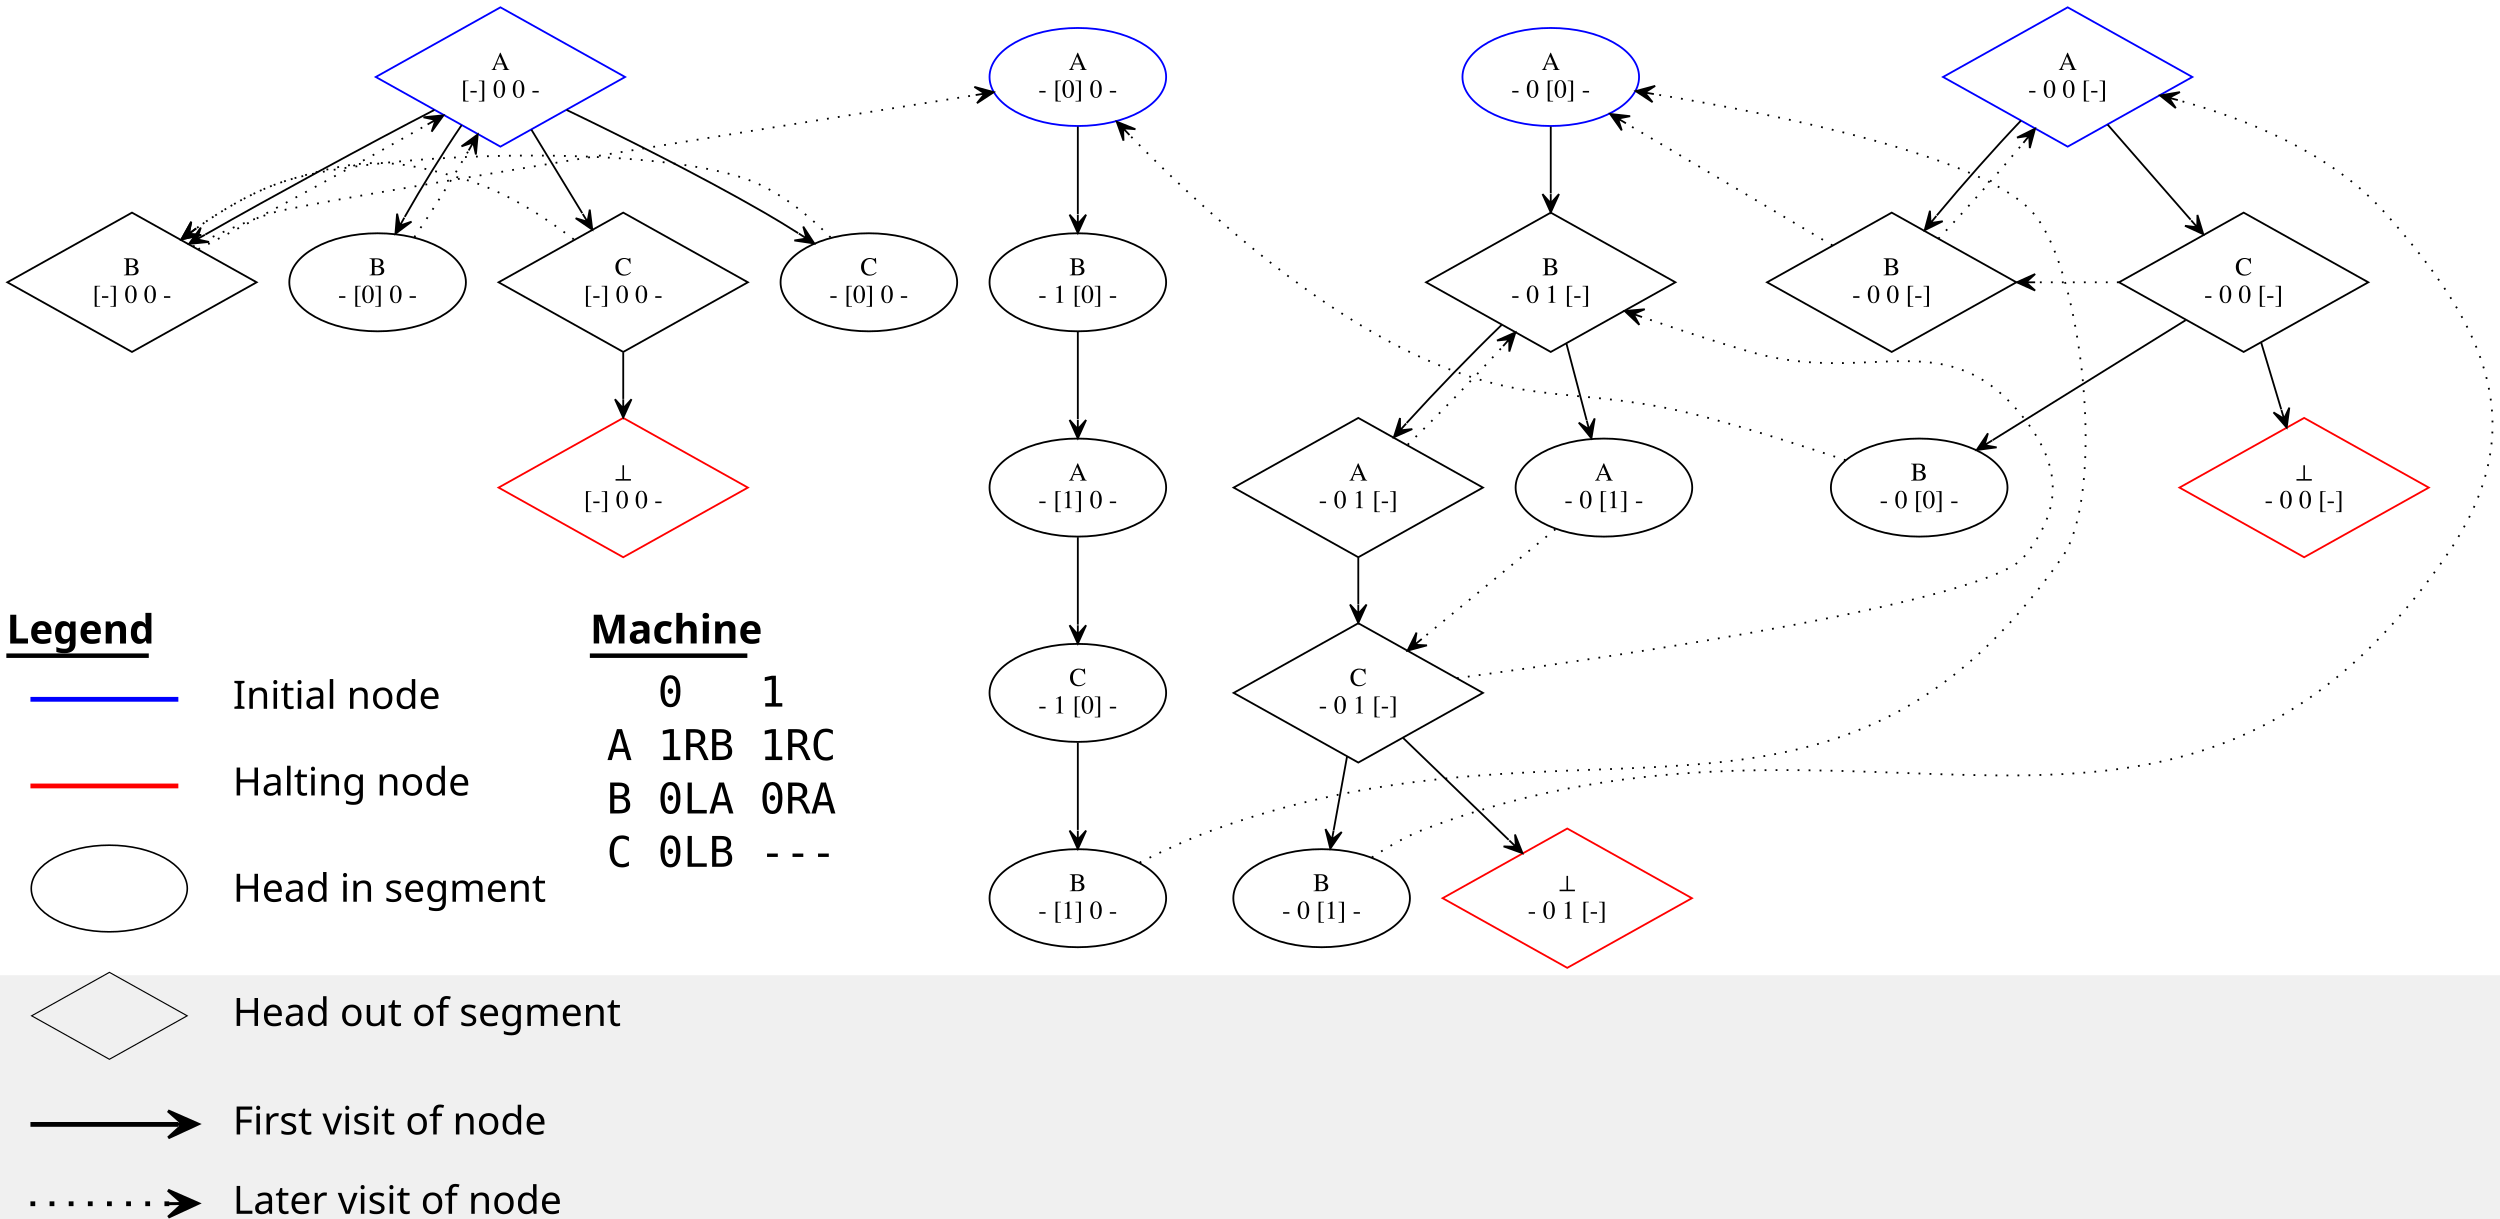
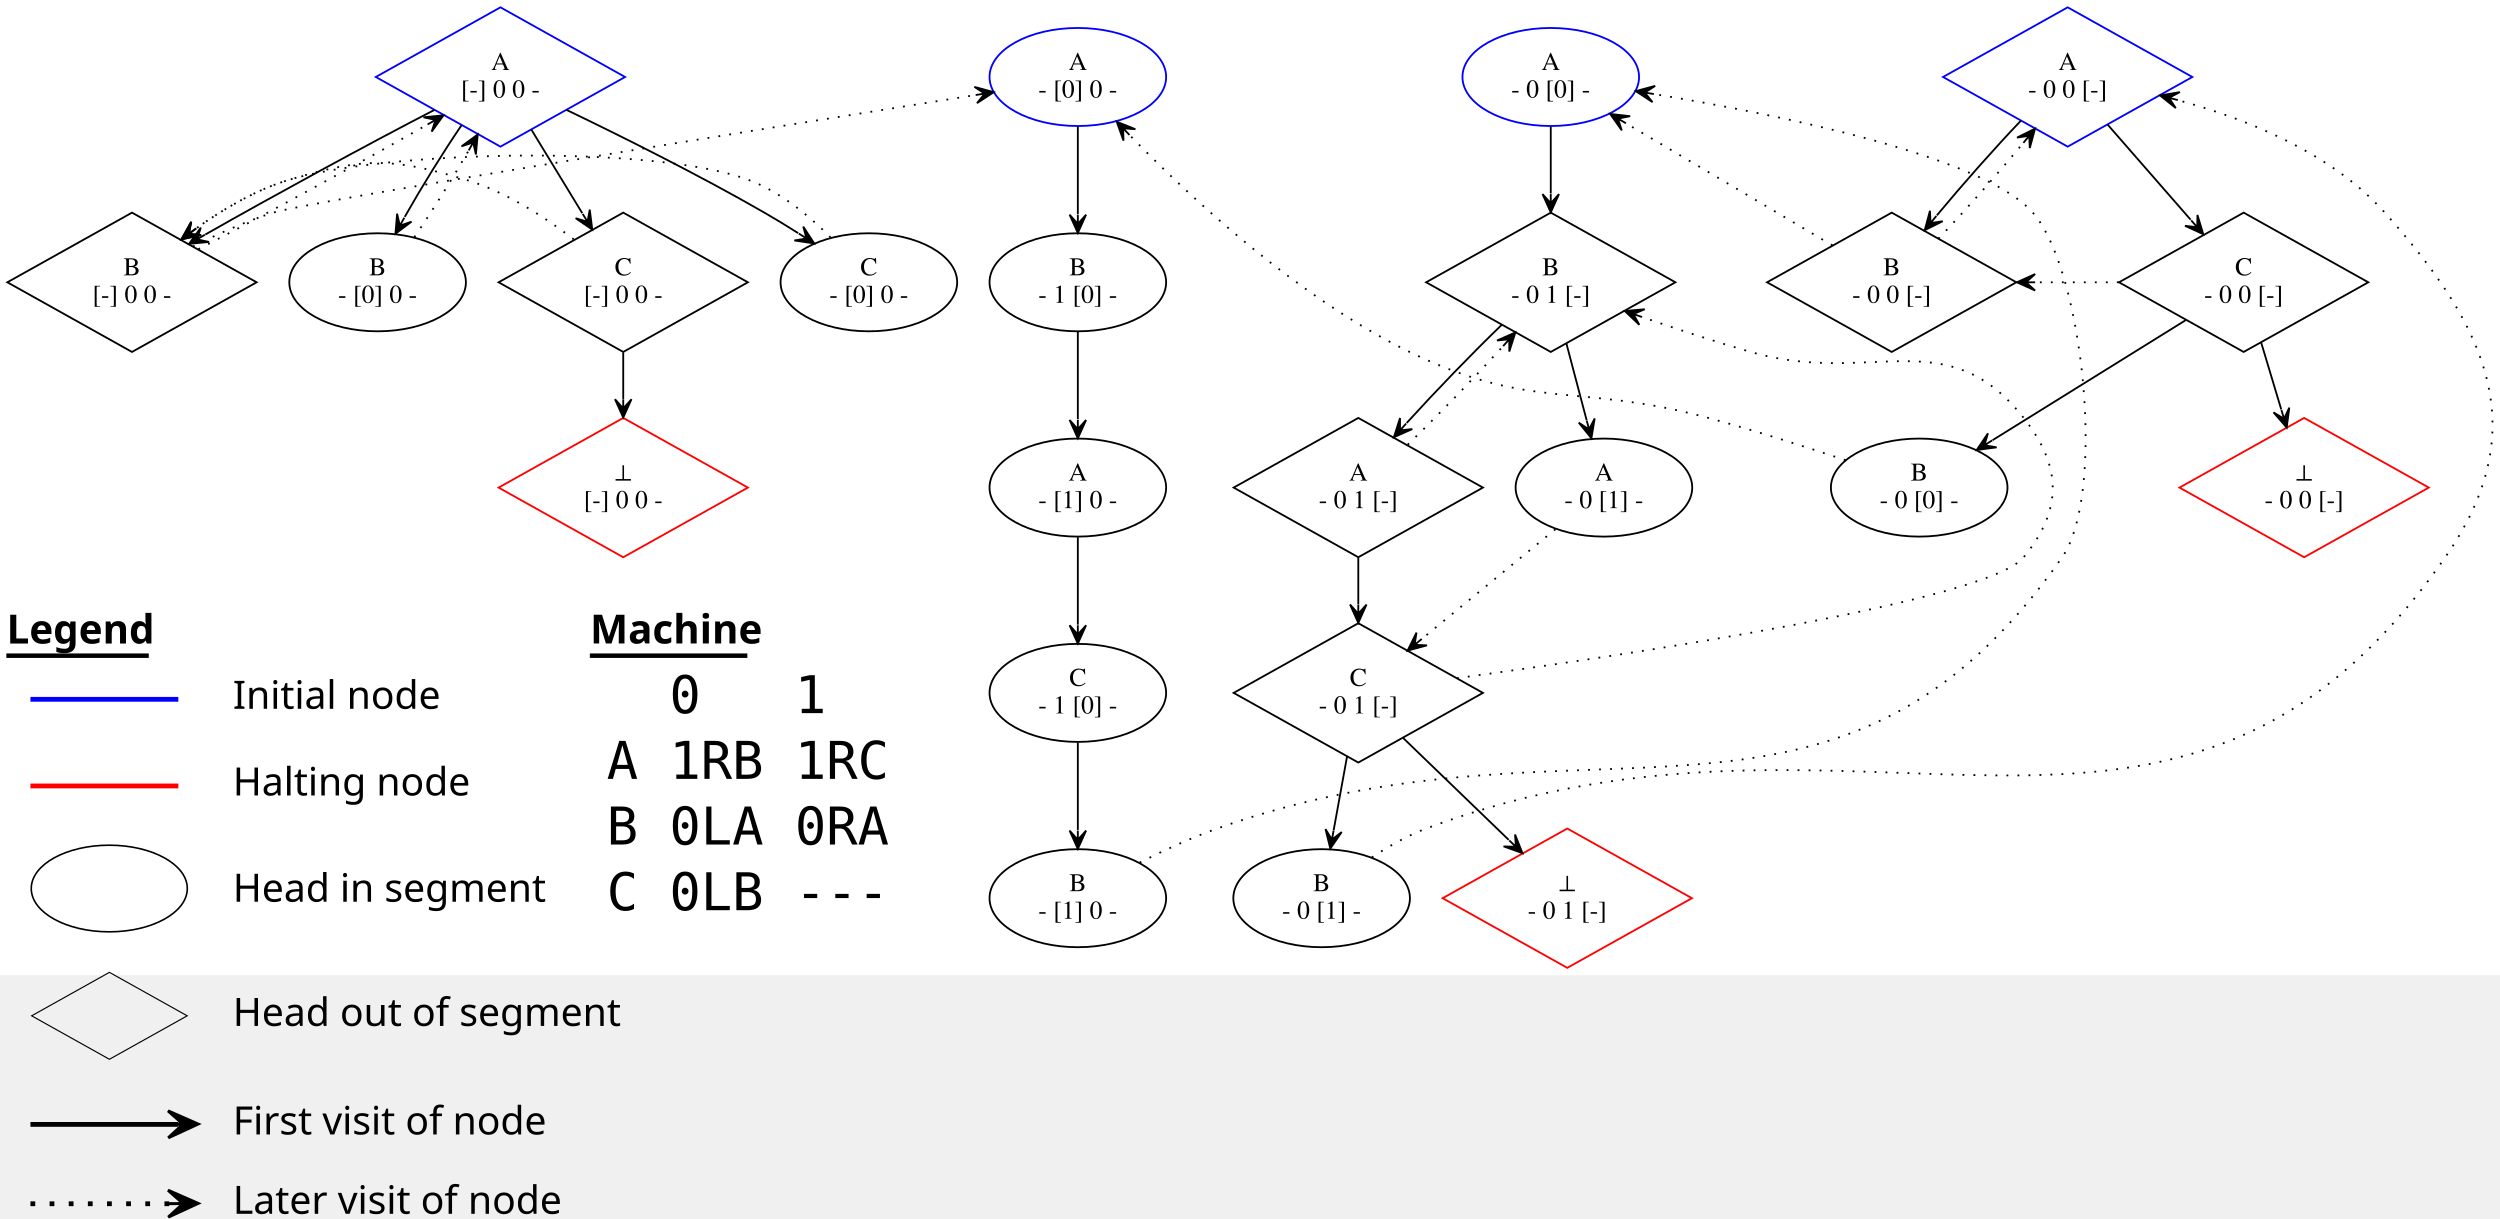
<svg xmlns="http://www.w3.org/2000/svg" width="1363.85pt" height="664.745pt" viewBox="0 0 1363.7 664.745" version="1.1" id="svg445">
  <defs id="defs449" />
  <polygon fill="#ffffff" stroke="transparent" points="-4,4 -4,-528 1359.85,-528 1359.85,4 " id="polygon4" transform="translate(3.925052,528)" />
  <polygon fill="none" stroke="#0000ff" points="269,-448 337,-486 269,-524 201,-486 " id="polygon8" transform="translate(3.925052,528)" />
  <text text-anchor="middle" x="272.925" y="38.2" font-family="Times, serif" font-size="14px" id="text10">A</text>
  <text text-anchor="middle" x="272.925" y="53.2" font-family="Times, serif" font-size="14px" id="text12">[-] 0 0 -</text>
  <polygon fill="none" stroke="#000000" points="68,-336 136,-374 68,-412 0,-374 " id="polygon17" transform="translate(3.925052,528)" />
  <text text-anchor="middle" x="71.925" y="150.2" font-family="Times, serif" font-size="14px" id="text19">B</text>
  <text text-anchor="middle" x="71.925" y="165.2" font-family="Times, serif" font-size="14px" id="text21">[-] 0 0 -</text>
  <path fill="none" stroke="#000000" d="m 236.925,59.95 c -35.21,18.16 -88.5,47.2 -125,68" id="path26" />
  <polygon fill="#000000" stroke="#000000" points="103.45,-397.44 107.78,-399.92 103.45,-397.44 105.55,-403.83 99.11,-394.95 110.02,-396.02 " id="polygon28" transform="translate(3.925052,528)" />
  <ellipse fill="none" stroke="#000000" cx="205.925" cy="154" rx="48.17" ry="26.74" id="ellipse33" />
  <text text-anchor="middle" x="205.925" y="150.2" font-family="Times, serif" font-size="14px" id="text35">B</text>
  <text text-anchor="middle" x="205.925" y="165.2" font-family="Times, serif" font-size="14px" id="text37">- [0] 0 -</text>
  <path fill="none" stroke="#000000" d="m 251.775,68.24 c -10.12,14.84 -21.87,33.83 -31.04,50.07" id="path42" />
  <polygon fill="#000000" stroke="#000000" points="214.15,-404.88 216.57,-409.25 214.15,-404.88 212.63,-411.43 211.73,-400.5 220.5,-407.08 " id="polygon44" transform="translate(3.925052,528)" />
  <polygon fill="none" stroke="#000000" points="336,-336 404,-374 336,-412 268,-374 " id="polygon49" transform="translate(3.925052,528)" />
  <text text-anchor="middle" x="339.925" y="150.2" font-family="Times, serif" font-size="14px" id="text51">C</text>
  <text text-anchor="middle" x="339.925" y="165.2" font-family="Times, serif" font-size="14px" id="text53">[-] 0 0 -</text>
  <path fill="none" stroke="#000000" d="m 289.835,70.76 c 8.41,13.81 18.69,30.68 27.74,45.54" id="path58" />
  <polygon fill="#000000" stroke="#000000" points="316.5,-407.02 313.9,-411.29 316.5,-407.02 310.05,-408.95 319.1,-402.75 317.74,-413.63 " id="polygon60" transform="translate(3.925052,528)" />
  <ellipse fill="none" stroke="#000000" cx="473.925" cy="154" rx="48.17" ry="26.74" id="ellipse65" />
  <text text-anchor="middle" x="473.925" y="150.2" font-family="Times, serif" font-size="14px" id="text67">C</text>
  <text text-anchor="middle" x="473.925" y="165.2" font-family="Times, serif" font-size="14px" id="text69">- [0] 0 -</text>
  <path fill="none" stroke="#000000" d="m 308.995,59.96 c 29.47,14.17 71.98,35.34 107.93,56.04 6.04,3.48 12.34,7.33 18.44,11.19" id="path74" />
  <polygon fill="#000000" stroke="#000000" points="435.99,-397.9 431.78,-400.6 435.99,-397.9 429.35,-396.81 440.2,-395.2 434.21,-404.38 " id="polygon76" transform="translate(3.925052,528)" />
  <ellipse fill="none" stroke="#0000ff" cx="587.925" cy="42" rx="48.17" ry="26.74" id="ellipse81" />
  <text text-anchor="middle" x="587.925" y="38.2" font-family="Times, serif" font-size="14px" id="text83">A</text>
  <text text-anchor="middle" x="587.925" y="53.2" font-family="Times, serif" font-size="14px" id="text85">- [0] 0 -</text>
  <ellipse fill="none" stroke="#000000" cx="587.925" cy="154" rx="48.17" ry="26.74" id="ellipse90" />
  <text text-anchor="middle" x="587.925" y="150.2" font-family="Times, serif" font-size="14px" id="text92">B</text>
  <text text-anchor="middle" x="587.925" y="165.2" font-family="Times, serif" font-size="14px" id="text94">- 1 [0] -</text>
  <path fill="none" stroke="#000000" d="m 587.925,69.07 c 0,14.25 0,32.11 0,47.7" id="path99" />
  <polygon fill="#000000" stroke="#000000" points="584,-405.88 584,-410.88 584,-405.88 579.5,-410.88 584,-400.88 588.5,-410.88 " id="polygon101" transform="translate(3.925052,528)" />
  <ellipse fill="none" stroke="#0000ff" cx="845.925" cy="42" rx="48.17" ry="26.74" id="ellipse106" />
  <text text-anchor="middle" x="845.925" y="38.2" font-family="Times, serif" font-size="14px" id="text108">A</text>
  <text text-anchor="middle" x="845.925" y="53.2" font-family="Times, serif" font-size="14px" id="text110">- 0 [0] -</text>
  <polygon fill="none" stroke="#000000" points="842,-336 910,-374 842,-412 774,-374 " id="polygon115" transform="translate(3.925052,528)" />
  <text text-anchor="middle" x="845.925" y="150.2" font-family="Times, serif" font-size="14px" id="text117">B</text>
  <text text-anchor="middle" x="845.925" y="165.2" font-family="Times, serif" font-size="14px" id="text119">- 0 1 [-]</text>
  <path fill="none" stroke="#000000" d="m 845.925,69.07 c 0,10.92 0,23.96 0,36.48" id="path124" />
  <polygon fill="#000000" stroke="#000000" points="842,-417.12 842,-422.12 842,-417.12 837.5,-422.12 842,-412.12 846.5,-422.12 " id="polygon126" transform="translate(3.925052,528)" />
  <polygon fill="none" stroke="#0000ff" points="1124,-448 1192,-486 1124,-524 1056,-486 " id="polygon131" transform="translate(3.925052,528)" />
  <text text-anchor="middle" x="1127.925" y="38.2" font-family="Times, serif" font-size="14px" id="text133">A</text>
  <text text-anchor="middle" x="1127.925" y="53.2" font-family="Times, serif" font-size="14px" id="text135">- 0 0 [-]</text>
  <polygon fill="none" stroke="#000000" points="1028,-336 1096,-374 1028,-412 960,-374 " id="polygon140" transform="translate(3.925052,528)" />
  <text text-anchor="middle" x="1031.925" y="150.2" font-family="Times, serif" font-size="14px" id="text142">B</text>
  <text text-anchor="middle" x="1031.925" y="165.2" font-family="Times, serif" font-size="14px" id="text144">- 0 0 [-]</text>
  <path fill="none" stroke="#000000" d="m 1102.445,65.79 c -14.25,14.93 -31.8,34.74 -45.89,51.71" id="path149" />
  <polygon fill="#000000" stroke="#000000" points="1049.18,-406.3 1052.35,-410.17 1049.18,-406.3 1048.87,-413.02 1046.01,-402.43 1055.83,-407.31 " id="polygon151" transform="translate(3.925052,528)" />
  <polygon fill="none" stroke="#000000" points="1220,-336 1288,-374 1220,-412 1152,-374 " id="polygon156" transform="translate(3.925052,528)" />
  <text text-anchor="middle" x="1223.925" y="150.2" font-family="Times, serif" font-size="14px" id="text158">C</text>
  <text text-anchor="middle" x="1223.925" y="165.2" font-family="Times, serif" font-size="14px" id="text160">- 0 0 [-]</text>
  <path fill="none" stroke="#000000" d="m 1149.705,67.96 c 13.41,15.36 30.75,35.23 45.3,51.9" id="path165" />
  <polygon fill="#000000" stroke="#000000" points="1194.68,-404.01 1191.39,-407.78 1194.68,-404.01 1188,-404.82 1197.97,-400.24 1194.79,-410.74 " id="polygon167" transform="translate(3.925052,528)" />
  <path fill="none" stroke="#000000" stroke-dasharray="1, 5" d="m 108.155,135.94 c 35.23,-18.19 88.41,-47.17 124.83,-67.93" id="path172" />
  <polygon fill="#000000" stroke="#000000" points="233.6,-462.59 229.27,-460.11 233.6,-462.59 231.5,-456.2 237.94,-465.08 227.03,-464.01 " id="polygon174" transform="translate(3.925052,528)" />
  <path fill="none" stroke="#000000" stroke-dasharray="1, 5" d="m 105.195,134.47 c 13.26,-6.7 28.88,-13.77 43.73,-18.47 18.17,-5.75 269.08,-45.99 383.2,-64.15" id="path179" />
  <polygon fill="#000000" stroke="#000000" points="533.21,-476.95 528.27,-476.16 533.21,-476.95 528.98,-471.72 538.15,-477.73 527.56,-480.61 " id="polygon181" transform="translate(3.925052,528)" />
  <path fill="none" stroke="#000000" stroke-dasharray="1, 5" d="m 225.975,129.37 c 9.42,-13.69 20.41,-31.29 29.48,-47.02" id="path186" />
  <polygon fill="#000000" stroke="#000000" points="254.16,-450.3 251.7,-445.95 254.16,-450.3 255.62,-443.73 256.62,-454.65 247.78,-448.16 " id="polygon188" transform="translate(3.925052,528)" />
  <path fill="none" stroke="#000000" stroke-dasharray="1, 5" d="m 312.945,130.58 c -15.99,-12.31 -37.33,-26.14 -59.02,-32.58 -40.9,-12.14 -55.1,-12.14 -96,0 -18.13,5.38 -36.02,15.93 -50.74,26.44" id="path193" />
  <polygon fill="#000000" stroke="#000000" points="99,-400.4 103.01,-403.38 99,-400.4 100.33,-406.99 94.98,-397.42 105.69,-399.76 " id="polygon195" transform="translate(3.925052,528)" />
  <polygon fill="none" stroke="#ff0000" points="336,-224 404,-262 336,-300 268,-262 " id="polygon200" transform="translate(3.925052,528)" />
  <text text-anchor="middle" x="339.925" y="262.2" font-family="Times, serif" font-size="14px" id="text202">⊥</text>
  <text text-anchor="middle" x="339.925" y="277.2" font-family="Times, serif" font-size="14px" id="text204">[-] 0 0 -</text>
  <path fill="none" stroke="#000000" d="m 339.925,192.24 c 0,8.15 0,16.89 0,25.38" id="path209" />
  <polygon fill="#000000" stroke="#000000" points="336,-305.2 336,-310.2 336,-305.2 331.5,-310.2 336,-300.2 340.5,-310.2 " id="polygon211" transform="translate(3.925052,528)" />
  <path fill="none" stroke="#000000" stroke-dasharray="1, 5" d="m 453.045,129.52 c -11.85,-11.97 -27.77,-25.15 -45.12,-31.52 -52.15,-19.14 -196.74,-15.81 -250,0 -18.13,5.38 -36.02,15.93 -50.74,26.44" id="path216" />
  <polygon fill="#000000" stroke="#000000" points="99,-400.4 103.01,-403.38 99,-400.4 100.33,-406.99 94.98,-397.42 105.69,-399.76 " id="polygon218" transform="translate(3.925052,528)" />
  <ellipse fill="none" stroke="#000000" cx="587.925" cy="266" rx="48.17" ry="26.74" id="ellipse223" />
  <text text-anchor="middle" x="587.925" y="262.2" font-family="Times, serif" font-size="14px" id="text225">A</text>
  <text text-anchor="middle" x="587.925" y="277.2" font-family="Times, serif" font-size="14px" id="text227">- [1] 0 -</text>
  <path fill="none" stroke="#000000" d="m 587.925,181.07 c 0,14.25 0,32.11 0,47.7" id="path232" />
  <polygon fill="#000000" stroke="#000000" points="584,-293.88 584,-298.88 584,-293.88 579.5,-298.88 584,-288.88 588.5,-298.88 " id="polygon234" transform="translate(3.925052,528)" />
  <polygon fill="none" stroke="#000000" points="737,-224 805,-262 737,-300 669,-262 " id="polygon239" transform="translate(3.925052,528)" />
  <text text-anchor="middle" x="740.925" y="262.2" font-family="Times, serif" font-size="14px" id="text241">A</text>
  <text text-anchor="middle" x="740.925" y="277.2" font-family="Times, serif" font-size="14px" id="text243">- 0 1 [-]</text>
  <path fill="none" stroke="#000000" d="m 819.125,177.26 c -15.94,15.35 -35.95,36.06 -51.82,53.5" id="path248" />
  <polygon fill="#000000" stroke="#000000" points="759.76,-293.21 763.1,-296.93 759.76,-293.21 759.76,-299.94 756.42,-289.49 766.45,-293.92 " id="polygon250" transform="translate(3.925052,528)" />
  <ellipse fill="none" stroke="#000000" cx="874.925" cy="266" rx="48.17" ry="26.74" id="ellipse255" />
  <text text-anchor="middle" x="874.925" y="262.2" font-family="Times, serif" font-size="14px" id="text257">A</text>
  <text text-anchor="middle" x="874.925" y="277.2" font-family="Times, serif" font-size="14px" id="text259">- 0 [1] -</text>
  <path fill="none" stroke="#000000" d="m 854.465,187.41 c 3.47,13.13 7.48,28.34 11.02,41.79" id="path264" />
  <polygon fill="#000000" stroke="#000000" points="862.89,-293.75 861.62,-298.58 862.89,-293.75 857.27,-297.43 864.17,-288.91 865.97,-299.73 " id="polygon266" transform="translate(3.925052,528)" />
  <path fill="none" stroke="#000000" stroke-dasharray="1, 5" d="m 999.585,133.87 c -31.22,-18.46 -78.62,-46.49 -112.52,-66.54" id="path271" />
  <polygon fill="#000000" stroke="#000000" points="878.7,-463.29 883.01,-460.75 878.7,-463.29 885.3,-464.62 874.4,-465.84 880.72,-456.88 " id="polygon273" transform="translate(3.925052,528)" />
  <path fill="none" stroke="#000000" stroke-dasharray="1, 5" d="m 1057.415,130.2 c 14.31,-14.99 31.94,-34.91 46.07,-51.92" id="path278" />
  <polygon fill="#000000" stroke="#000000" points="1103.02,-453.94 1099.85,-450.07 1103.02,-453.94 1103.33,-447.22 1106.19,-457.81 1096.37,-452.93 " id="polygon280" transform="translate(3.925052,528)" />
  <path fill="none" stroke="#000000" stroke-dasharray="1, 5" d="m 1155.765,154 c -15.06,0 -30.11,0 -45.17,0" id="path285" />
  <polygon fill="#000000" stroke="#000000" points="1101.25,-374 1106.25,-374 1101.25,-374 1106.25,-378.5 1096.25,-374 1106.25,-369.5 " id="polygon287" transform="translate(3.925052,528)" />
  <ellipse fill="none" stroke="#000000" cx="1046.925" cy="266" rx="48.17" ry="26.74" id="ellipse292" />
  <text text-anchor="middle" x="1046.925" y="262.2" font-family="Times, serif" font-size="14px" id="text294">B</text>
  <text text-anchor="middle" x="1046.925" y="277.2" font-family="Times, serif" font-size="14px" id="text296">- 0 [0] -</text>
  <path fill="none" stroke="#000000" d="m 1192.285,174.67 c -29.45,18.3 -73.47,45.65 -105.34,65.46" id="path301" />
  <polygon fill="#000000" stroke="#000000" points="1078.62,-285.13 1082.86,-287.77 1078.62,-285.13 1080.49,-291.6 1074.37,-282.5 1085.24,-283.95 " id="polygon303" transform="translate(3.925052,528)" />
  <polygon fill="none" stroke="#ff0000" points="1253,-224 1321,-262 1253,-300 1185,-262 " id="polygon308" transform="translate(3.925052,528)" />
  <text text-anchor="middle" x="1256.925" y="262.2" font-family="Times, serif" font-size="14px" id="text310">⊥</text>
  <text text-anchor="middle" x="1256.925" y="277.2" font-family="Times, serif" font-size="14px" id="text312">- 0 0 [-]</text>
  <path fill="none" stroke="#000000" d="m 1233.465,186.82 c 3.43,11.4 7.33,24.43 10.97,36.54" id="path317" />
  <polygon fill="#000000" stroke="#000000" points="1242.04,-299.53 1240.6,-304.32 1242.04,-299.53 1236.29,-303.03 1243.48,-294.75 1244.91,-305.62 " id="polygon319" transform="translate(3.925052,528)" />
  <ellipse fill="none" stroke="#000000" cx="587.925" cy="378" rx="48.17" ry="26.74" id="ellipse324" />
  <text text-anchor="middle" x="587.925" y="374.2" font-family="Times, serif" font-size="14px" id="text326">C</text>
  <text text-anchor="middle" x="587.925" y="389.2" font-family="Times, serif" font-size="14px" id="text328">- 1 [0] -</text>
  <path fill="none" stroke="#000000" d="m 587.925,293.07 c 0,14.25 0,32.11 0,47.7" id="path333" />
  <polygon fill="#000000" stroke="#000000" points="584,-181.88 584,-186.88 584,-181.88 579.5,-186.88 584,-176.88 588.5,-186.88 " id="polygon335" transform="translate(3.925052,528)" />
  <path fill="none" stroke="#000000" stroke-dasharray="1, 5" d="m 767.885,242.58 c 15.97,-15.38 35.97,-36.08 51.8,-53.49" id="path340" />
  <polygon fill="#000000" stroke="#000000" points="819.37,-342.93 816.03,-339.21 819.37,-342.93 819.38,-336.21 822.71,-346.65 812.68,-342.22 " id="polygon342" transform="translate(3.925052,528)" />
  <polygon fill="none" stroke="#000000" points="737,-112 805,-150 737,-188 669,-150 " id="polygon347" transform="translate(3.925052,528)" />
  <text text-anchor="middle" x="740.925" y="374.2" font-family="Times, serif" font-size="14px" id="text349">C</text>
  <text text-anchor="middle" x="740.925" y="389.2" font-family="Times, serif" font-size="14px" id="text351">- 0 1 [-]</text>
  <path fill="none" stroke="#000000" d="m 740.925,304.24 c 0,8.15 0,16.89 0,25.38" id="path356" />
  <polygon fill="#000000" stroke="#000000" points="737,-193.2 737,-198.2 737,-193.2 732.5,-198.2 737,-188.2 741.5,-198.2 " id="polygon358" transform="translate(3.925052,528)" />
  <path fill="none" stroke="#000000" stroke-dasharray="1, 5" d="m 848.455,288.73 c -20.88,17.14 -50.17,41.18 -72.91,59.85" id="path363" />
  <polygon fill="#000000" stroke="#000000" points="767.74,-176.24 771.61,-179.41 767.74,-176.24 768.75,-182.89 763.88,-173.06 774.46,-175.93 " id="polygon365" transform="translate(3.925052,528)" />
  <path fill="none" stroke="#000000" stroke-dasharray="1, 5" d="m 1006.755,251.05 c -21.96,-7.36 -49.73,-16.26 -74.83,-23.05 -71.61,-19.38 -96.29,-3.53 -163,-36 -61.07,-29.73 -119.43,-84.02 -152.67,-118.21" id="path370" />
  <polygon fill="#000000" stroke="#000000" points="608.69,-458 612.16,-454.39 608.69,-458 615.4,-457.51 605.23,-461.6 608.91,-451.27 " id="polygon372" transform="translate(3.925052,528)" />
  <ellipse fill="none" stroke="#000000" cx="587.925" cy="490" rx="48.17" ry="26.74" id="ellipse377" />
  <text text-anchor="middle" x="587.925" y="486.2" font-family="Times, serif" font-size="14px" id="text379">B</text>
  <text text-anchor="middle" x="587.925" y="501.2" font-family="Times, serif" font-size="14px" id="text381">- [1] 0 -</text>
  <path fill="none" stroke="#000000" d="m 587.925,405.07 c 0,14.25 0,32.11 0,47.7" id="path386" />
  <polygon fill="#000000" stroke="#000000" points="584,-69.88 584,-74.88 584,-69.88 579.5,-74.88 584,-64.88 588.5,-74.88 " id="polygon388" transform="translate(3.925052,528)" />
  <path fill="none" stroke="#000000" stroke-dasharray="1, 5" d="m 794.735,369.97 c 96.24,-13.12 289.69,-42.16 309.19,-65.97 21.4,-26.13 20.89,-49.46 0,-76 -42.14,-53.53 -83.57,-17.03 -149,-36 -19.44,-5.64 -40.56,-12.6 -58.99,-18.97" id="path393" />
  <polygon fill="#000000" stroke="#000000" points="887.08,-356.69 891.8,-355.04 887.08,-356.69 893.28,-359.29 882.36,-358.33 890.32,-350.79 " id="polygon395" transform="translate(3.925052,528)" />
  <ellipse fill="none" stroke="#000000" cx="720.925" cy="490" rx="48.17" ry="26.74" id="ellipse400" />
  <text text-anchor="middle" x="720.925" y="486.2" font-family="Times, serif" font-size="14px" id="text402">B</text>
  <text text-anchor="middle" x="720.925" y="501.2" font-family="Times, serif" font-size="14px" id="text404">- 0 [1] -</text>
  <path fill="none" stroke="#000000" d="m 734.815,412.6 c -2.32,12.76 -4.97,27.35 -7.33,40.33" id="path409" />
  <polygon fill="#000000" stroke="#000000" points="722.63,-69.99 723.53,-74.91 722.63,-69.99 719.1,-75.71 721.74,-65.07 727.96,-74.1 " id="polygon411" transform="translate(3.925052,528)" />
  <polygon fill="none" stroke="#ff0000" points="851,0 919,-38 851,-76 783,-38 " id="polygon416" transform="translate(3.925052,528)" />
  <text text-anchor="middle" x="854.925" y="486.2" font-family="Times, serif" font-size="14px" id="text418">⊥</text>
  <text text-anchor="middle" x="854.925" y="501.2" font-family="Times, serif" font-size="14px" id="text420">- 0 1 [-]</text>
  <path fill="none" stroke="#000000" d="m 765.385,402.6 c 16.83,16.24 39.35,37.97 57.6,55.58" id="path425" />
  <polygon fill="#000000" stroke="#000000" points="822.99,-66.03 819.39,-69.5 822.99,-66.03 816.26,-66.26 826.58,-62.56 822.51,-72.74 " id="polygon427" transform="translate(3.925052,528)" />
  <path fill="none" stroke="#000000" stroke-dasharray="1, 5" d="m 621.655,470.57 c 12.94,-6.53 28.03,-13.51 42.27,-18.57 202.77,-72.04 337.64,28.32 461,-148 24.04,-34.36 11.68,-156.5 -16,-188 C 1081.885,85.23 971.435,62.73 902.555,51.36" id="path432" />
  <polygon fill="#000000" stroke="#000000" points="893.3,-477.5 898.24,-476.7 893.3,-477.5 898.96,-481.15 888.37,-478.3 897.52,-472.26 " id="polygon434" transform="translate(3.925052,528)" />
  <path fill="none" stroke="#000000" stroke-dasharray="1, 5" d="m 748.325,467.78 c 8.99,-5.99 19.33,-11.93 29.6,-15.78 239.45,-89.74 409.85,61.84 556,-148 48.48,-69.61 23.51,-124.73 -33,-188 -29.2,-32.7 -75.47,-51.19 -112.81,-61.37" id="path439" />
  <polygon fill="#000000" stroke="#000000" points="1179.26,-474.65 1184.1,-473.4 1179.26,-474.65 1185.23,-477.75 1174.42,-475.91 1182.97,-469.04 " id="polygon441" transform="translate(3.925052,528)" />
  <g id="g3942" transform="translate(304.0403,30.84867)">
    <g id="g10465" transform="translate(0,-87)">
-       <text xml:space="preserve" style="font-size:23.102px;line-height:1.25;font-family:sans-serif;-inkscape-font-specification:'sans-serif, Normal';stroke-width:0.788" x="26.87" y="412.771" id="text732">
-         <tspan id="tspan730" style="stroke-width:0.788" x="26.87" y="412.771" />
-         <tspan style="font-style:normal;font-variant:normal;font-weight:normal;font-stretch:normal;font-size:23.102px;font-family:monospace;-inkscape-font-specification:'monospace, Normal';font-variant-ligatures:normal;font-variant-caps:normal;font-variant-numeric:normal;font-variant-east-asian:normal;stroke-width:0.788" x="26.87" y="441.649" id="tspan734">  0	  1</tspan>
-         <tspan style="font-style:normal;font-variant:normal;font-weight:normal;font-stretch:normal;font-size:23.102px;font-family:monospace;-inkscape-font-specification:'monospace, Normal';font-variant-ligatures:normal;font-variant-caps:normal;font-variant-numeric:normal;font-variant-east-asian:normal;stroke-width:0.788" x="26.87" y="470.78" id="tspan736">A	1RB	1RC</tspan>
-         <tspan style="font-style:normal;font-variant:normal;font-weight:normal;font-stretch:normal;font-size:23.102px;font-family:monospace;-inkscape-font-specification:'monospace, Normal';font-variant-ligatures:normal;font-variant-caps:normal;font-variant-numeric:normal;font-variant-east-asian:normal;stroke-width:0.788" x="26.87" y="499.911" id="tspan738">B	0LA	0RA</tspan>
-         <tspan style="font-style:normal;font-variant:normal;font-weight:normal;font-stretch:normal;font-size:23.102px;font-family:monospace;-inkscape-font-specification:'monospace, Normal';font-variant-ligatures:normal;font-variant-caps:normal;font-variant-numeric:normal;font-variant-east-asian:normal;stroke-width:0.788" x="26.87" y="529.042" id="tspan740">C	0LB	---</tspan>
-         <tspan style="font-style:normal;font-variant:normal;font-weight:normal;font-stretch:normal;font-size:23.102px;font-family:monospace;-inkscape-font-specification:'monospace, Normal';font-variant-ligatures:normal;font-variant-caps:normal;font-variant-numeric:normal;font-variant-east-asian:normal;stroke-width:0.788" x="26.87" y="558.173" id="tspan742" />
+       <text xml:space="preserve" style="font-size:28.42px;line-height:1.25;font-family:sans-serif;-inkscape-font-specification:'sans-serif, Normal';stroke-width:0.969" x="26.87" y="409.681" id="text732">
+         <tspan id="tspan730" style="stroke-width:0.969" x="26.87" y="409.681" />
+         <tspan style="font-style:normal;font-variant:normal;font-weight:normal;font-stretch:normal;font-size:28.42px;font-family:monospace;-inkscape-font-specification:'monospace, Normal';font-variant-ligatures:normal;font-variant-caps:normal;font-variant-numeric:normal;font-variant-east-asian:normal;stroke-width:0.969" x="26.87" y="445.207" id="tspan734">  0	  1</tspan>
+         <tspan style="font-style:normal;font-variant:normal;font-weight:normal;font-stretch:normal;font-size:28.42px;font-family:monospace;-inkscape-font-specification:'monospace, Normal';font-variant-ligatures:normal;font-variant-caps:normal;font-variant-numeric:normal;font-variant-east-asian:normal;stroke-width:0.969" x="26.87" y="481.044" id="tspan736">A	1RB	1RC</tspan>
+         <tspan style="font-style:normal;font-variant:normal;font-weight:normal;font-stretch:normal;font-size:28.42px;font-family:monospace;-inkscape-font-specification:'monospace, Normal';font-variant-ligatures:normal;font-variant-caps:normal;font-variant-numeric:normal;font-variant-east-asian:normal;stroke-width:0.969" x="26.87" y="516.882" id="tspan738">B	0LA	0RA</tspan>
+         <tspan style="font-style:normal;font-variant:normal;font-weight:normal;font-stretch:normal;font-size:28.42px;font-family:monospace;-inkscape-font-specification:'monospace, Normal';font-variant-ligatures:normal;font-variant-caps:normal;font-variant-numeric:normal;font-variant-east-asian:normal;stroke-width:0.969" x="26.87" y="552.719" id="tspan740">C	0LB	---</tspan>
+         <tspan style="font-style:normal;font-variant:normal;font-weight:normal;font-stretch:normal;font-size:28.42px;font-family:monospace;-inkscape-font-specification:'monospace, Normal';font-variant-ligatures:normal;font-variant-caps:normal;font-variant-numeric:normal;font-variant-east-asian:normal;stroke-width:0.969" x="26.87" y="588.557" id="tspan742" />
      </text>
      <text xml:space="preserve" style="font-size:22px;line-height:1.25;font-family:sans-serif;-inkscape-font-specification:'sans-serif, Normal';stroke-width:0.75" x="17.798" y="407.207" id="text850-8-9">
        <tspan id="tspan848-4-5" style="font-style:normal;font-variant:normal;font-weight:bold;font-stretch:normal;font-size:22px;font-family:sans-serif;-inkscape-font-specification:'sans-serif, Bold';font-variant-ligatures:normal;font-variant-caps:normal;font-variant-numeric:normal;font-variant-east-asian:normal;stroke-width:0.75" x="17.798" y="407.207">Machine</tspan>
      </text>
      <path style="fill:none;stroke:#000000;stroke-width:2.45;stroke-linecap:butt;stroke-linejoin:miter;stroke-dasharray:none;stroke-opacity:1" d="M 17.673,413.854 H 103.595" id="path988-0" />
    </g>
  </g>
  <g id="g4079-2" transform="translate(-0.07494775,22.03101)">
    <g id="g4072-7" transform="translate(0,1.5)" />
  </g>
  <g id="g10543" transform="translate(6.1111189e-5,36.98508)">
    <text xml:space="preserve" style="font-size:22px;line-height:1.25;font-family:sans-serif;-inkscape-font-specification:'sans-serif, Normal';stroke-width:0.75" x="3.512" y="314.071" id="text850-8">
      <tspan id="tspan848-4" style="font-style:normal;font-variant:normal;font-weight:bold;font-stretch:normal;font-size:22px;font-family:sans-serif;-inkscape-font-specification:'sans-serif, Bold';font-variant-ligatures:normal;font-variant-caps:normal;font-variant-numeric:normal;font-variant-east-asian:normal;stroke-width:0.75" x="3.512" y="314.071">Legend</tspan>
    </text>
    <path style="fill:none;stroke:#000000;stroke-width:2.45;stroke-linecap:butt;stroke-linejoin:miter;stroke-dasharray:none;stroke-opacity:1" d="M 3.386,320.717 H 81.094" id="path988" />
    <g id="g12615" transform="matrix(1.289883,0,0,1.289883,-4.793262,-96.88998)">
      <g id="g13760" transform="matrix(1.161441,0,0,1.161441,-2.669445,-53.9596)">
        <g id="g13707">
          <ellipse fill="none" stroke="#000000" cx="45.241" cy="409.996" rx="28.411" ry="15.772" id="ellipse33-7" style="stroke-width:0.59" />
          <text xml:space="preserve" style="font-size:14.232px;line-height:1.25;font-family:sans-serif;-inkscape-font-specification:'sans-serif, Normal';stroke-width:0.485" x="90.242" y="414.802" id="text850-8-3">
            <tspan id="tspan848-4-7" style="font-style:normal;font-variant:normal;font-weight:normal;font-stretch:normal;font-size:14.232px;font-family:sans-serif;-inkscape-font-specification:'sans-serif, Normal';font-variant-ligatures:normal;font-variant-caps:normal;font-variant-numeric:normal;font-variant-east-asian:normal;stroke-width:0.485" x="90.242" y="414.802">Head in segment</tspan>
          </text>
        </g>
        <g id="g13715">
          <g id="node5-2" class="node" transform="matrix(1.451699,0,0,1.451699,-452.1216,945.6758)">
            <polygon fill="none" stroke="#000000" points="68,-336 136,-374 68,-412 0,-374 " id="polygon17-6" transform="matrix(0.2869224,0,0,0.2869224,323.1274,-229.7598)" />
            <text text-anchor="middle" x="68" y="-377.8" font-family="Times, serif" font-size="14px" id="text19-1" />
          </g>
          <text xml:space="preserve" style="font-size:14.232px;line-height:1.25;font-family:sans-serif;-inkscape-font-specification:'sans-serif, Normal';stroke-width:0.485" x="90.242" y="460.033" id="text850-8-3-4">
            <tspan id="tspan848-4-7-3" style="font-style:normal;font-variant:normal;font-weight:normal;font-stretch:normal;font-size:14.232px;font-family:sans-serif;-inkscape-font-specification:'sans-serif, Normal';font-variant-ligatures:normal;font-variant-caps:normal;font-variant-numeric:normal;font-variant-east-asian:normal;stroke-width:0.485" x="90.242" y="460.033">Head out of segment</tspan>
          </text>
        </g>
        <g id="g13722">
          <g id="g4072" transform="matrix(1.089216,0,0,1.089216,-201.2802,-36.88468)">
            <polygon fill="#000000" stroke="#000000" points="247.78,-448.16 254.16,-450.3 251.7,-445.95 254.16,-450.3 255.62,-443.73 256.62,-454.65 " id="polygon188-7" transform="rotate(60,-560.9311,16.65827)" />
            <path style="fill:#0000ff;fill-opacity:1;stroke:#000000;stroke-width:1.6;stroke-linecap:butt;stroke-linejoin:miter;stroke-dasharray:none;stroke-opacity:1" d="m 199.974,489.14 h 49.445" id="path988-6-8" />
          </g>
          <text xml:space="preserve" style="font-size:14.232px;line-height:1.25;font-family:sans-serif;-inkscape-font-specification:'sans-serif, Normal';stroke-width:0.485" x="90.242" y="499.551" id="text850-8-3-4-1-9-1">
            <tspan id="tspan848-4-7-3-4-2-7" style="font-style:normal;font-variant:normal;font-weight:normal;font-stretch:normal;font-size:14.232px;font-family:sans-serif;-inkscape-font-specification:'sans-serif, Normal';font-variant-ligatures:normal;font-variant-caps:normal;font-variant-numeric:normal;font-variant-east-asian:normal;stroke-width:0.485" x="90.242" y="499.551">First visit of node</tspan>
          </text>
        </g>
        <g id="g13728">
          <polygon fill="#000000" stroke="#000000" points="254.16,-450.3 255.62,-443.73 256.62,-454.65 247.78,-448.16 254.16,-450.3 251.7,-445.95 " id="polygon188-7-2" transform="matrix(0.544608,0.9432887,-0.9432887,0.544608,-491.0542,530.2055)" />
          <path style="fill:#0000ff;fill-opacity:1;stroke:#000000;stroke-width:1.743;stroke-linecap:butt;stroke-linejoin:miter;stroke-dasharray:1.743, 5.228;stroke-dashoffset:0;stroke-opacity:1" d="M 16.535,524.792 H 70.391" id="path988-6-8-2" />
          <text xml:space="preserve" style="font-size:14.232px;line-height:1.25;font-family:sans-serif;-inkscape-font-specification:'sans-serif, Normal';stroke-width:0.485" x="90.242" y="528.449" id="text850-8-3-4-1-9-1-6">
            <tspan id="tspan848-4-7-3-4-2-7-1" style="font-style:normal;font-variant:normal;font-weight:normal;font-stretch:normal;font-size:14.232px;font-family:sans-serif;-inkscape-font-specification:'sans-serif, Normal';font-variant-ligatures:normal;font-variant-caps:normal;font-variant-numeric:normal;font-variant-east-asian:normal;stroke-width:0.485" x="90.242" y="528.449">Later visit of node</tspan>
          </text>
        </g>
        <g id="g13697">
          <text xml:space="preserve" style="font-size:14.232px;line-height:1.25;font-family:sans-serif;-inkscape-font-specification:'sans-serif, Normal';stroke-width:0.485" x="90.242" y="344.551" id="text850-8-3-4-1">
            <tspan id="tspan848-4-7-3-4" style="font-style:normal;font-variant:normal;font-weight:normal;font-stretch:normal;font-size:14.232px;font-family:sans-serif;-inkscape-font-specification:'sans-serif, Normal';font-variant-ligatures:normal;font-variant-caps:normal;font-variant-numeric:normal;font-variant-east-asian:normal;stroke-width:0.485" x="90.242" y="344.551">Initial node</tspan>
          </text>
          <path style="fill:#0000ff;fill-opacity:1;stroke:#0000ff;stroke-width:1.743;stroke-linecap:butt;stroke-linejoin:miter;stroke-dasharray:none;stroke-opacity:1" d="M 16.535,341.098 H 70.391" id="path988-6" />
        </g>
        <g id="g13702">
          <text xml:space="preserve" style="font-size:14.232px;line-height:1.25;font-family:sans-serif;-inkscape-font-specification:'sans-serif, Normal';stroke-width:0.485" x="90.242" y="376.104" id="text850-8-3-4-1-9">
            <tspan id="tspan848-4-7-3-4-2" style="font-style:normal;font-variant:normal;font-weight:normal;font-stretch:normal;font-size:14.232px;font-family:sans-serif;-inkscape-font-specification:'sans-serif, Normal';font-variant-ligatures:normal;font-variant-caps:normal;font-variant-numeric:normal;font-variant-east-asian:normal;stroke-width:0.485" x="90.242" y="376.104">Halting node</tspan>
          </text>
          <path style="fill:#ff0000;fill-opacity:1;stroke:#ff0000;stroke-width:1.743;stroke-linecap:butt;stroke-linejoin:miter;stroke-dasharray:none;stroke-opacity:1" d="M 16.535,372.651 H 70.391" id="path988-6-6" />
        </g>
      </g>
    </g>
  </g>
</svg>
